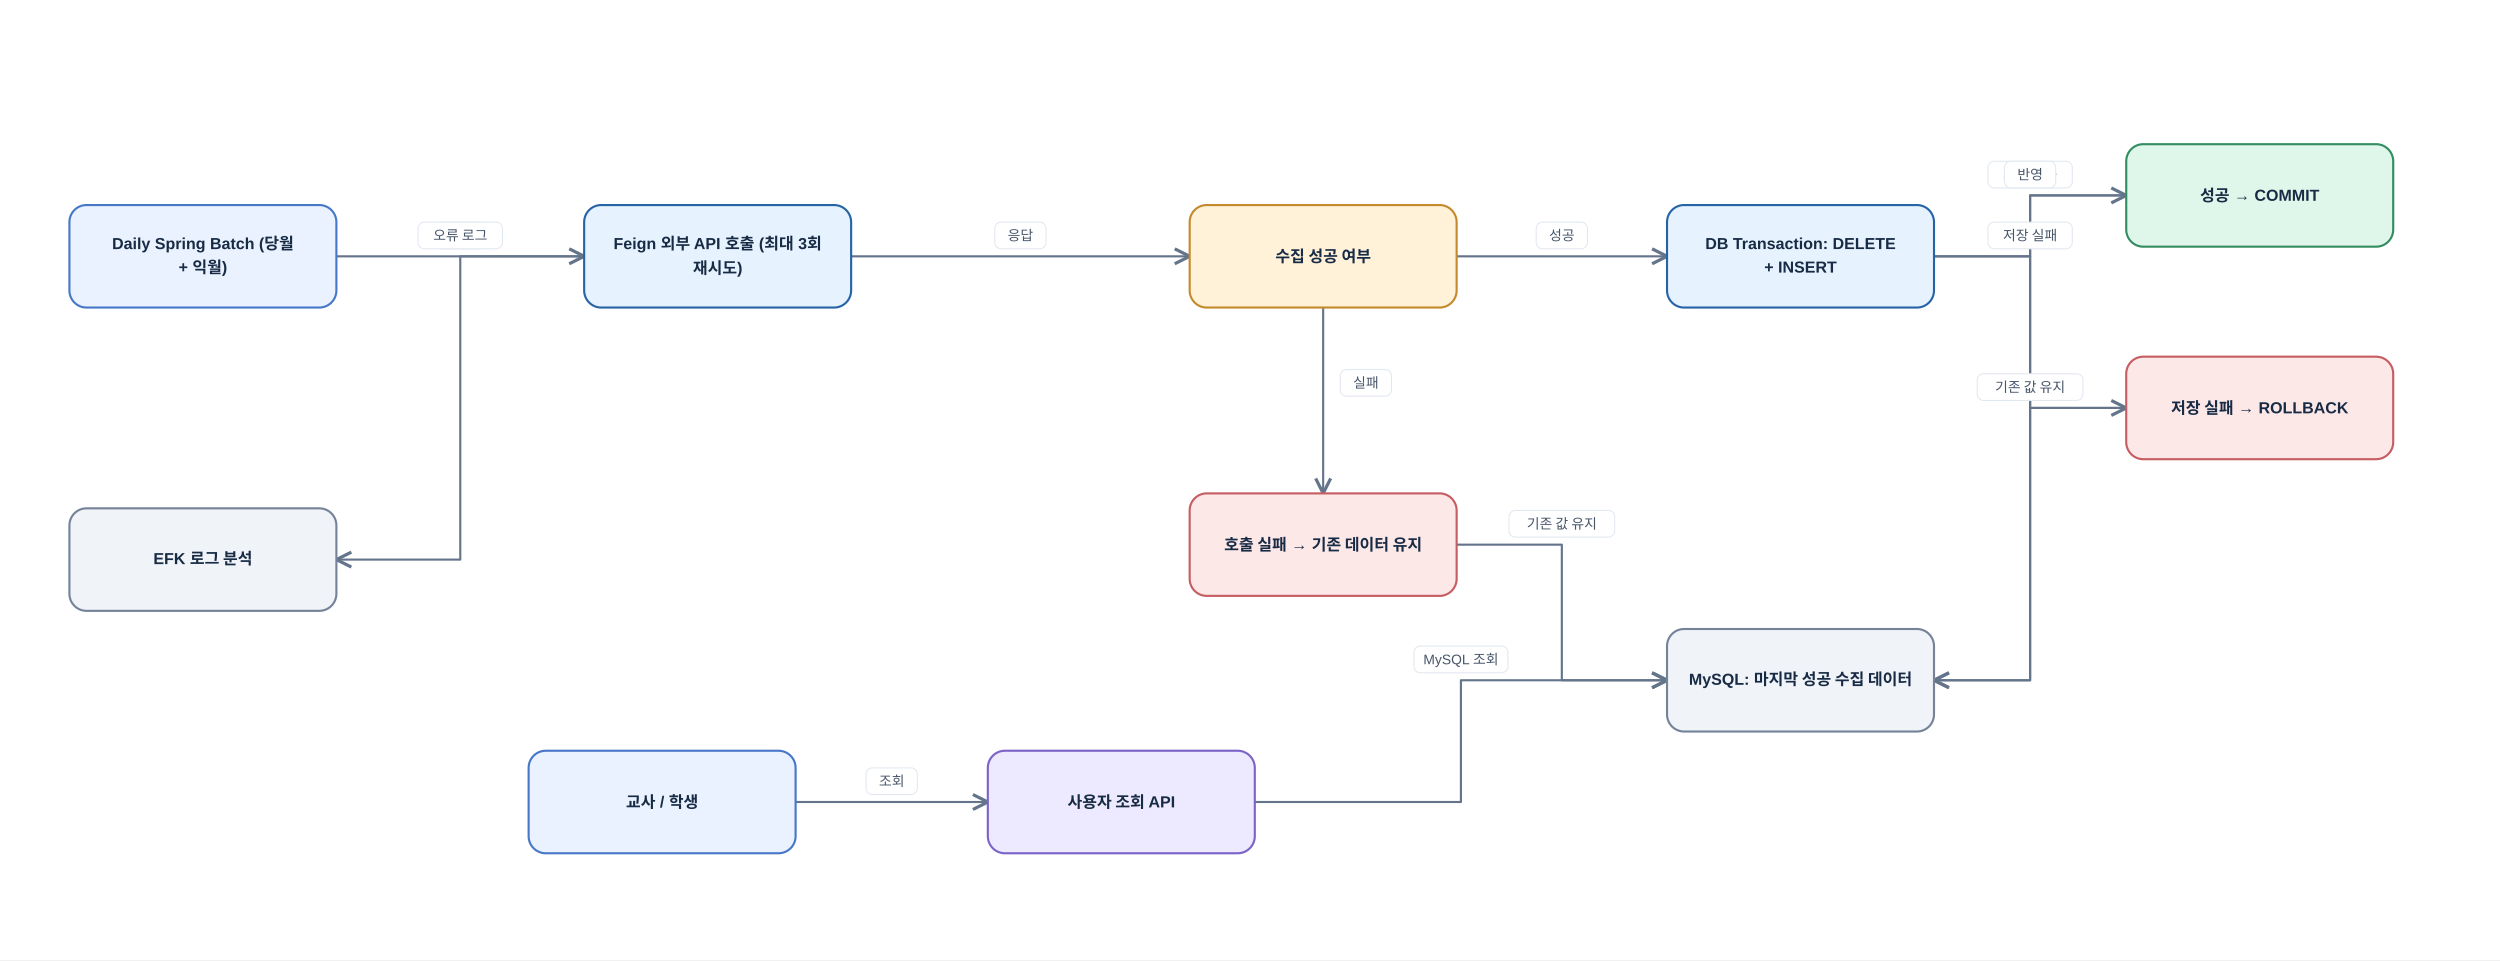
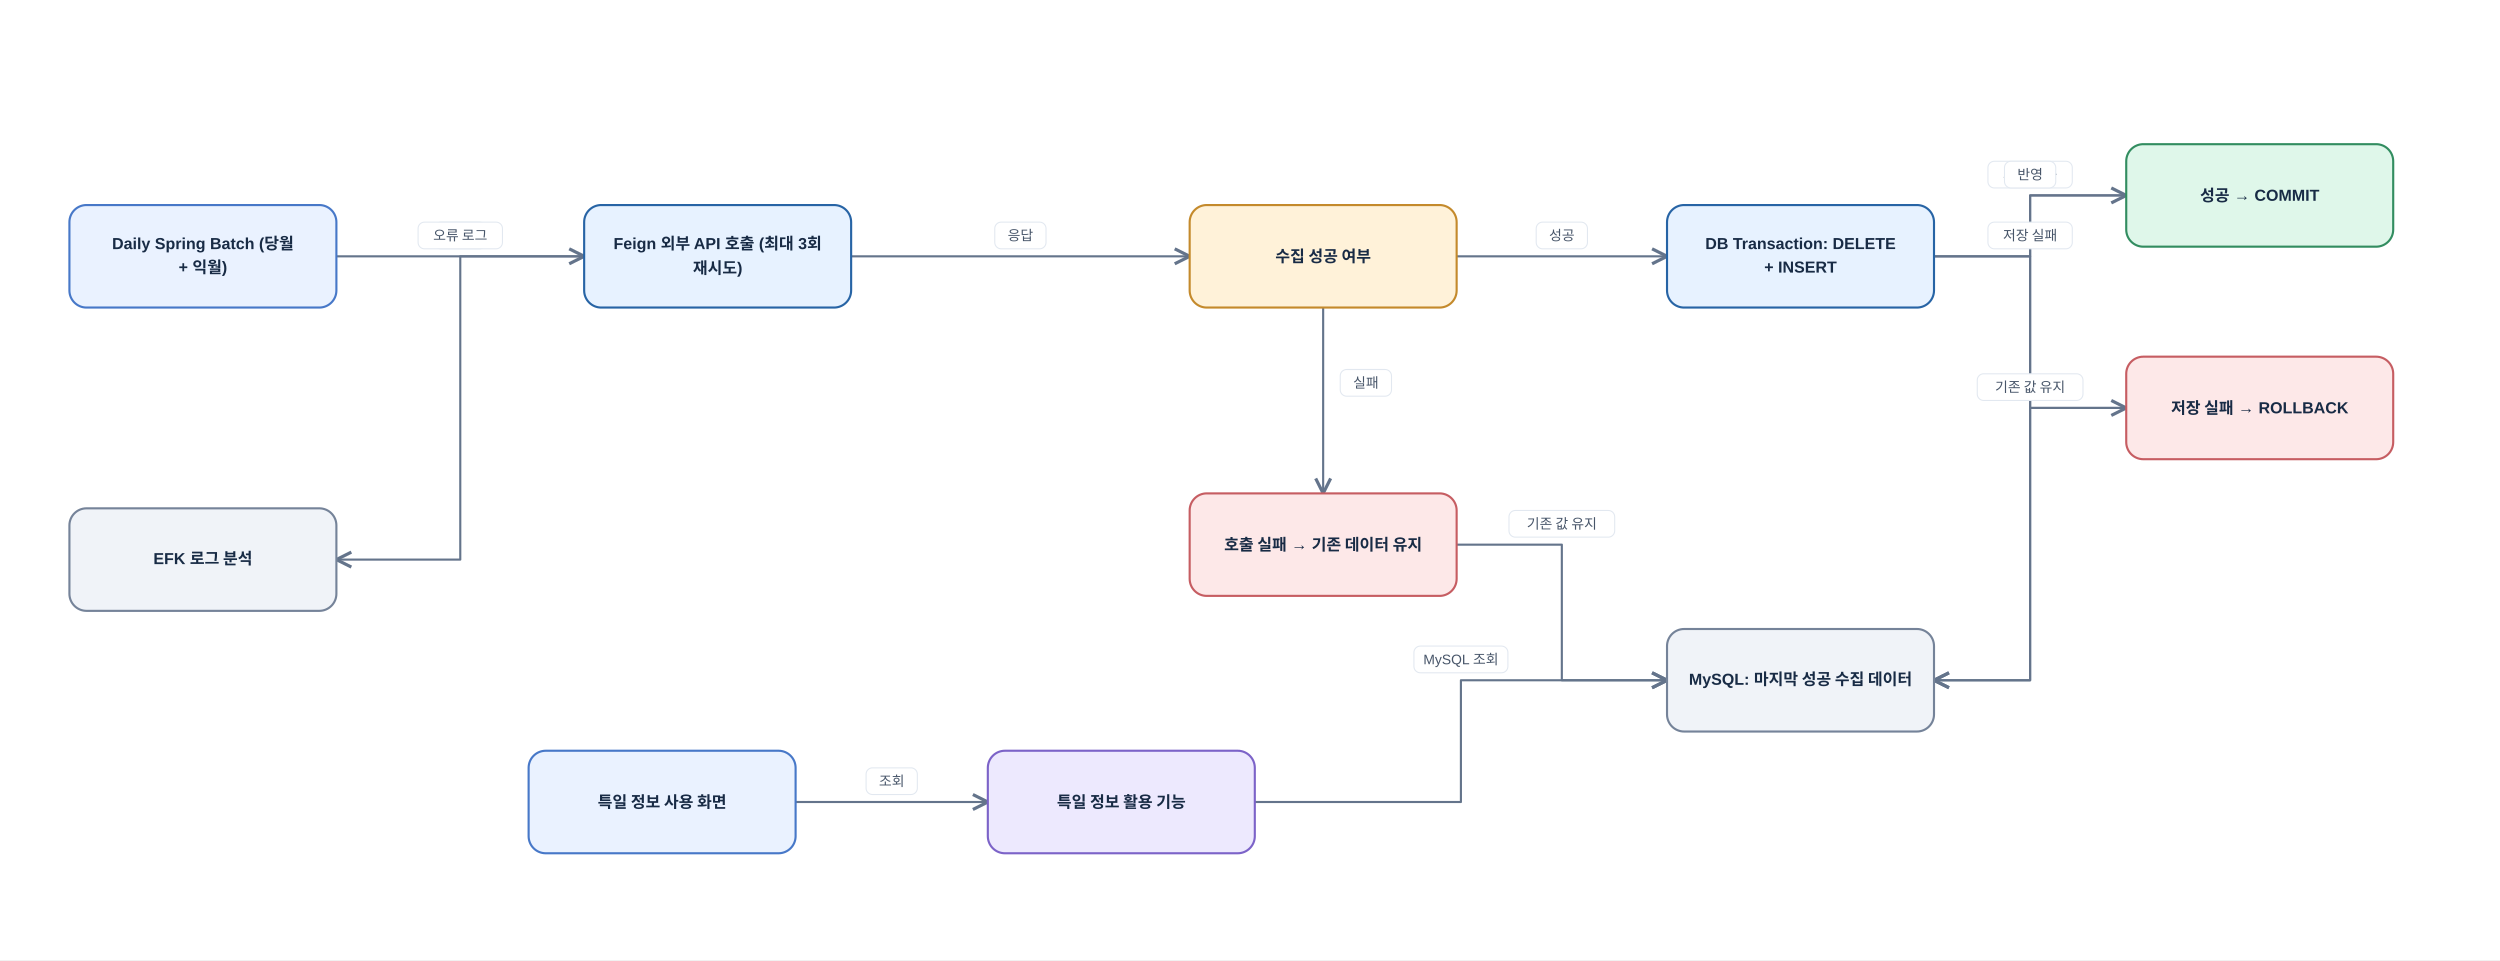
<svg xmlns="http://www.w3.org/2000/svg" width="2341" height="899" viewBox="0 0 2341 899" role="img" aria-label="aidt-batch-reliability">
  <defs>
    <marker id="arrow" markerWidth="9" markerHeight="9" refX="8" refY="4.5" orient="auto">
      <path d="M1 1 L8 4.5 L1 8" fill="none" stroke="#64748B" stroke-width="1.5" />
    </marker>
  </defs>
  <rect width="100%" height="100%" fill="#FFFFFF" />
  <path d="M315 240 H431 V240 H547" fill="none" stroke="#64748B" stroke-width="2" stroke-linejoin="round" marker-end="url(#arrow)" />
  <path d="M797 240 H955.5 V240 H1114" fill="none" stroke="#64748B" stroke-width="2" stroke-linejoin="round" marker-end="url(#arrow)" />
  <path d="M1364 240 H1462.5 V240 H1561" fill="none" stroke="#64748B" stroke-width="2" stroke-linejoin="round" marker-end="url(#arrow)" />
  <path d="M1239 288 V375 H1239 V462" fill="none" stroke="#64748B" stroke-width="2" stroke-linejoin="round" marker-end="url(#arrow)" />
  <path d="M1811 240 H1901 V183 H1991" fill="none" stroke="#64748B" stroke-width="2" stroke-linejoin="round" marker-end="url(#arrow)" />
  <path d="M1811 240 H1901 V382 H1991" fill="none" stroke="#64748B" stroke-width="2" stroke-linejoin="round" marker-end="url(#arrow)" />
  <path d="M1991 183 H1901 V637 H1811" fill="none" stroke="#64748B" stroke-width="2" stroke-linejoin="round" marker-end="url(#arrow)" />
  <path d="M1991 382 H1901 V637 H1811" fill="none" stroke="#64748B" stroke-width="2" stroke-linejoin="round" marker-end="url(#arrow)" />
  <path d="M1364 510 H1462.5 V637 H1561" fill="none" stroke="#64748B" stroke-width="2" stroke-linejoin="round" marker-end="url(#arrow)" />
  <path d="M745 751 H835 V751 H925" fill="none" stroke="#64748B" stroke-width="2" stroke-linejoin="round" marker-end="url(#arrow)" />
  <path d="M1175 751 H1368 V637 H1561" fill="none" stroke="#64748B" stroke-width="2" stroke-linejoin="round" marker-end="url(#arrow)" />
  <path d="M547 240 H431 V524 H315" fill="none" stroke="#64748B" stroke-width="2" stroke-linejoin="round" marker-end="url(#arrow)" />
  <rect x="65" y="192" width="250" height="96" rx="16" fill="#EAF2FF" stroke="#4778C8" stroke-width="2" />
  <text x="190" y="229" text-anchor="middle" dominant-baseline="middle" font-family="Arial,'Noto Sans KR',sans-serif" font-size="15" font-weight="600" fill="#182B45">Daily Spring Batch (당월</text>
  <text x="190" y="251" text-anchor="middle" dominant-baseline="middle" font-family="Arial,'Noto Sans KR',sans-serif" font-size="15" font-weight="600" fill="#182B45">+ 익월)</text>
  <rect x="547" y="192" width="250" height="96" rx="16" fill="#E7F2FF" stroke="#2764A5" stroke-width="2" />
  <text x="672" y="229" text-anchor="middle" dominant-baseline="middle" font-family="Arial,'Noto Sans KR',sans-serif" font-size="15" font-weight="600" fill="#182B45">Feign 외부 API 호출 (최대 3회</text>
  <text x="672" y="251" text-anchor="middle" dominant-baseline="middle" font-family="Arial,'Noto Sans KR',sans-serif" font-size="15" font-weight="600" fill="#182B45">재시도)</text>
  <rect x="1114" y="192" width="250" height="96" rx="16" fill="#FFF2D9" stroke="#C48A2C" stroke-width="2" />
  <text x="1239" y="240" text-anchor="middle" dominant-baseline="middle" font-family="Arial,'Noto Sans KR',sans-serif" font-size="15" font-weight="600" fill="#182B45">수집 성공 여부</text>
  <rect x="1561" y="192" width="250" height="96" rx="16" fill="#E7F2FF" stroke="#2764A5" stroke-width="2" />
  <text x="1686" y="229" text-anchor="middle" dominant-baseline="middle" font-family="Arial,'Noto Sans KR',sans-serif" font-size="15" font-weight="600" fill="#182B45">DB Transaction: DELETE</text>
  <text x="1686" y="251" text-anchor="middle" dominant-baseline="middle" font-family="Arial,'Noto Sans KR',sans-serif" font-size="15" font-weight="600" fill="#182B45">+ INSERT</text>
  <rect x="1991" y="135" width="250" height="96" rx="16" fill="#DFF7EA" stroke="#328D60" stroke-width="2" />
  <text x="2116" y="183" text-anchor="middle" dominant-baseline="middle" font-family="Arial,'Noto Sans KR',sans-serif" font-size="15" font-weight="600" fill="#182B45">성공 → COMMIT</text>
  <rect x="1991" y="334" width="250" height="96" rx="16" fill="#FDE8E8" stroke="#C65D62" stroke-width="2" />
  <text x="2116" y="382" text-anchor="middle" dominant-baseline="middle" font-family="Arial,'Noto Sans KR',sans-serif" font-size="15" font-weight="600" fill="#182B45">저장 실패 → ROLLBACK</text>
  <rect x="1114" y="462" width="250" height="96" rx="16" fill="#FDE8E8" stroke="#C65D62" stroke-width="2" />
  <text x="1239" y="510" text-anchor="middle" dominant-baseline="middle" font-family="Arial,'Noto Sans KR',sans-serif" font-size="15" font-weight="600" fill="#182B45">호출 실패 → 기존 데이터 유지</text>
  <rect x="1561" y="589" width="250" height="96" rx="16" fill="#F0F3F8" stroke="#758399" stroke-width="2" />
  <text x="1686" y="637" text-anchor="middle" dominant-baseline="middle" font-family="Arial,'Noto Sans KR',sans-serif" font-size="15" font-weight="600" fill="#182B45">MySQL: 마지막 성공 수집 데이터</text>
  <rect x="925" y="703" width="250" height="96" rx="16" fill="#EDE9FE" stroke="#7C63C8" stroke-width="2" />
-   <text x="1050" y="751" text-anchor="middle" dominant-baseline="middle" font-family="Arial,'Noto Sans KR',sans-serif" font-size="15" font-weight="600" fill="#182B45">사용자 조회 API</text>
+   <text x="1050" y="751" text-anchor="middle" dominant-baseline="middle" font-family="Arial,'Noto Sans KR',sans-serif" font-size="15" font-weight="600" fill="#182B45">특일 정보 활용 기능</text>
  <rect x="495" y="703" width="250" height="96" rx="16" fill="#EAF2FF" stroke="#4778C8" stroke-width="2" />
-   <text x="620" y="751" text-anchor="middle" dominant-baseline="middle" font-family="Arial,'Noto Sans KR',sans-serif" font-size="15" font-weight="600" fill="#182B45">교사 / 학생</text>
+   <text x="620" y="751" text-anchor="middle" dominant-baseline="middle" font-family="Arial,'Noto Sans KR',sans-serif" font-size="15" font-weight="600" fill="#182B45">특일 정보 사용 화면</text>
  <rect x="65" y="476" width="250" height="96" rx="16" fill="#F0F3F8" stroke="#758399" stroke-width="2" />
  <text x="190" y="524" text-anchor="middle" dominant-baseline="middle" font-family="Arial,'Noto Sans KR',sans-serif" font-size="15" font-weight="600" fill="#182B45">EFK 로그 분석</text>
  <rect x="407" y="208" width="48" height="25" rx="6" fill="#FFFFFF" stroke="#E2E8F0" />
  <text x="431" y="225" text-anchor="middle" font-family="Arial,'Noto Sans KR',sans-serif" font-size="13" font-weight="500" fill="#475569">수집</text>
  <rect x="931.5" y="208" width="48" height="25" rx="6" fill="#FFFFFF" stroke="#E2E8F0" />
  <text x="955.5" y="225" text-anchor="middle" font-family="Arial,'Noto Sans KR',sans-serif" font-size="13" font-weight="500" fill="#475569">응답</text>
  <rect x="1438.5" y="208" width="48" height="25" rx="6" fill="#FFFFFF" stroke="#E2E8F0" />
  <text x="1462.5" y="225" text-anchor="middle" font-family="Arial,'Noto Sans KR',sans-serif" font-size="13" font-weight="500" fill="#475569">성공</text>
  <rect x="1255" y="346" width="48" height="25" rx="6" fill="#FFFFFF" stroke="#E2E8F0" />
  <text x="1279" y="363" text-anchor="middle" font-family="Arial,'Noto Sans KR',sans-serif" font-size="13" font-weight="500" fill="#475569">실패</text>
  <rect x="1861.5" y="151" width="79" height="25" rx="6" fill="#FFFFFF" stroke="#E2E8F0" />
  <text x="1901" y="168" text-anchor="middle" font-family="Arial,'Noto Sans KR',sans-serif" font-size="13" font-weight="500" fill="#475569">저장 성공</text>
  <rect x="1861.5" y="208" width="79" height="25" rx="6" fill="#FFFFFF" stroke="#E2E8F0" />
  <text x="1901" y="225" text-anchor="middle" font-family="Arial,'Noto Sans KR',sans-serif" font-size="13" font-weight="500" fill="#475569">저장 실패</text>
  <rect x="1877" y="151" width="48" height="25" rx="6" fill="#FFFFFF" stroke="#E2E8F0" />
  <text x="1901" y="168" text-anchor="middle" font-family="Arial,'Noto Sans KR',sans-serif" font-size="13" font-weight="500" fill="#475569">반영</text>
  <rect x="1851.5" y="350" width="99" height="25" rx="6" fill="#FFFFFF" stroke="#E2E8F0" />
  <text x="1901" y="367" text-anchor="middle" font-family="Arial,'Noto Sans KR',sans-serif" font-size="13" font-weight="500" fill="#475569">기존 값 유지</text>
  <rect x="1413" y="478" width="99" height="25" rx="6" fill="#FFFFFF" stroke="#E2E8F0" />
  <text x="1462.5" y="495" text-anchor="middle" font-family="Arial,'Noto Sans KR',sans-serif" font-size="13" font-weight="500" fill="#475569">기존 값 유지</text>
  <rect x="811" y="719" width="48" height="25" rx="6" fill="#FFFFFF" stroke="#E2E8F0" />
  <text x="835" y="736" text-anchor="middle" font-family="Arial,'Noto Sans KR',sans-serif" font-size="13" font-weight="500" fill="#475569">조회</text>
  <rect x="1324" y="605" width="88" height="25" rx="6" fill="#FFFFFF" stroke="#E2E8F0" />
  <text x="1368" y="622" text-anchor="middle" font-family="Arial,'Noto Sans KR',sans-serif" font-size="13" font-weight="500" fill="#475569">MySQL 조회</text>
  <rect x="391.5" y="208" width="79" height="25" rx="6" fill="#FFFFFF" stroke="#E2E8F0" />
  <text x="431" y="225" text-anchor="middle" font-family="Arial,'Noto Sans KR',sans-serif" font-size="13" font-weight="500" fill="#475569">오류 로그</text>
</svg>
